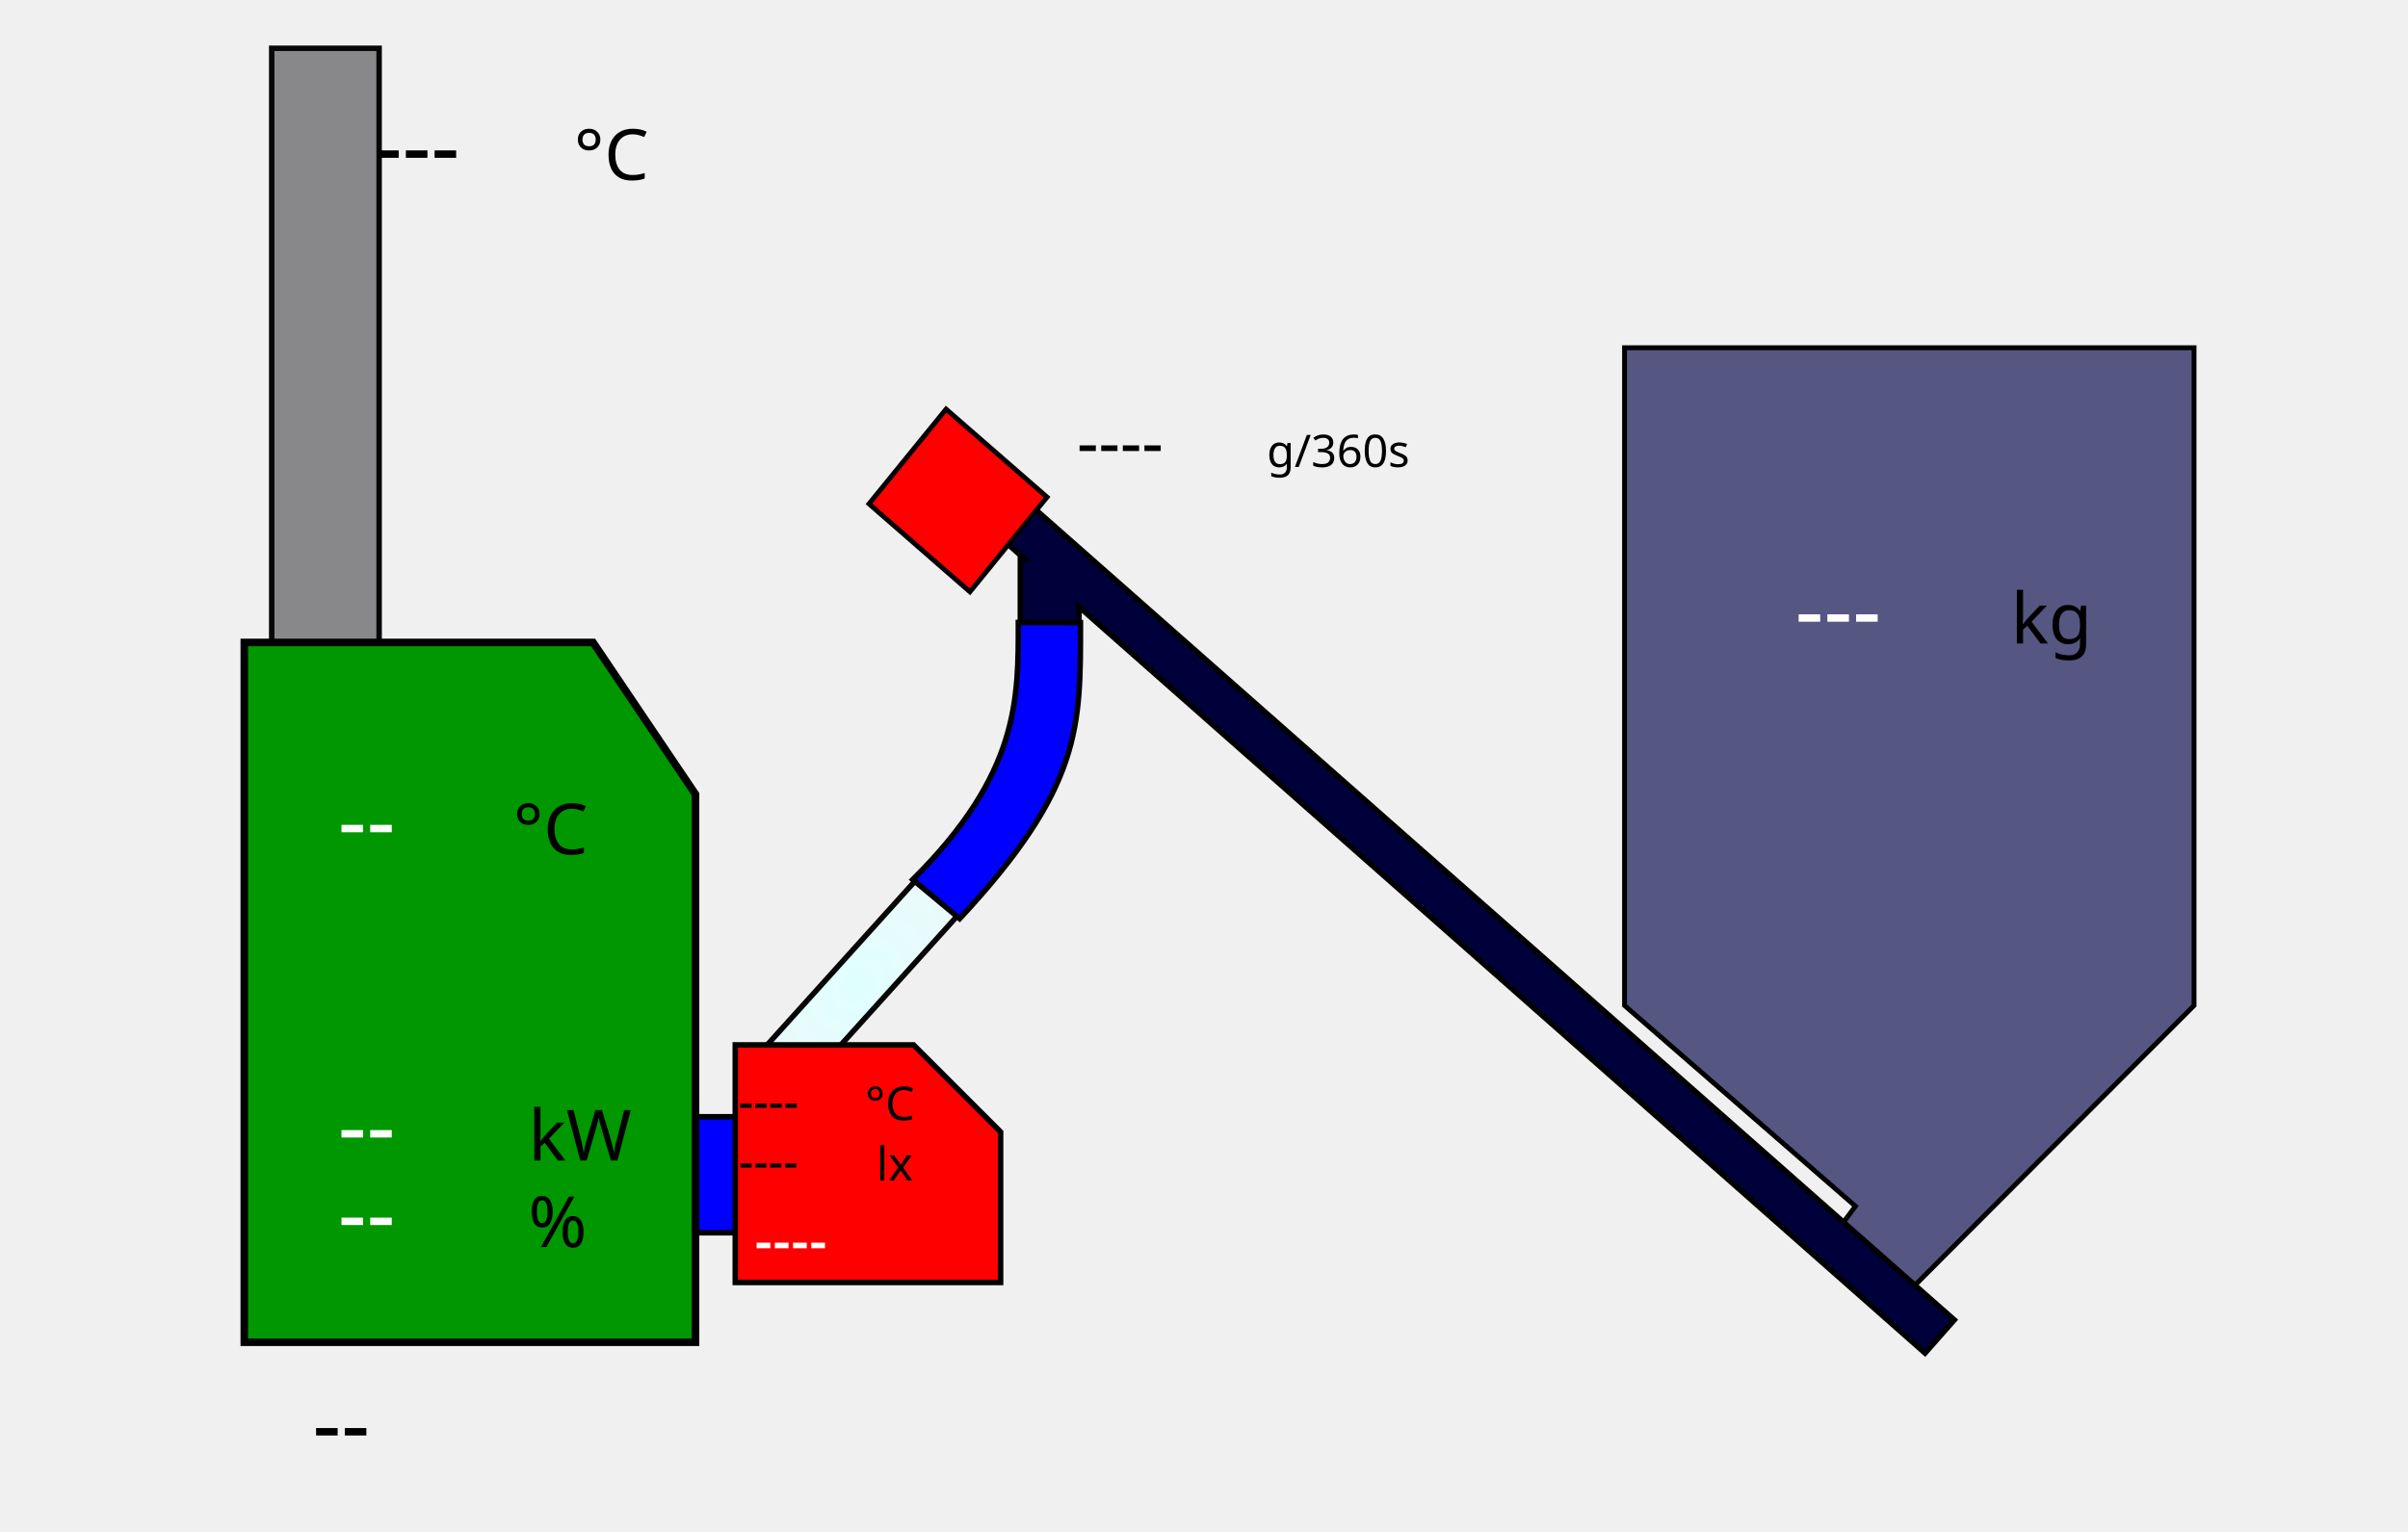
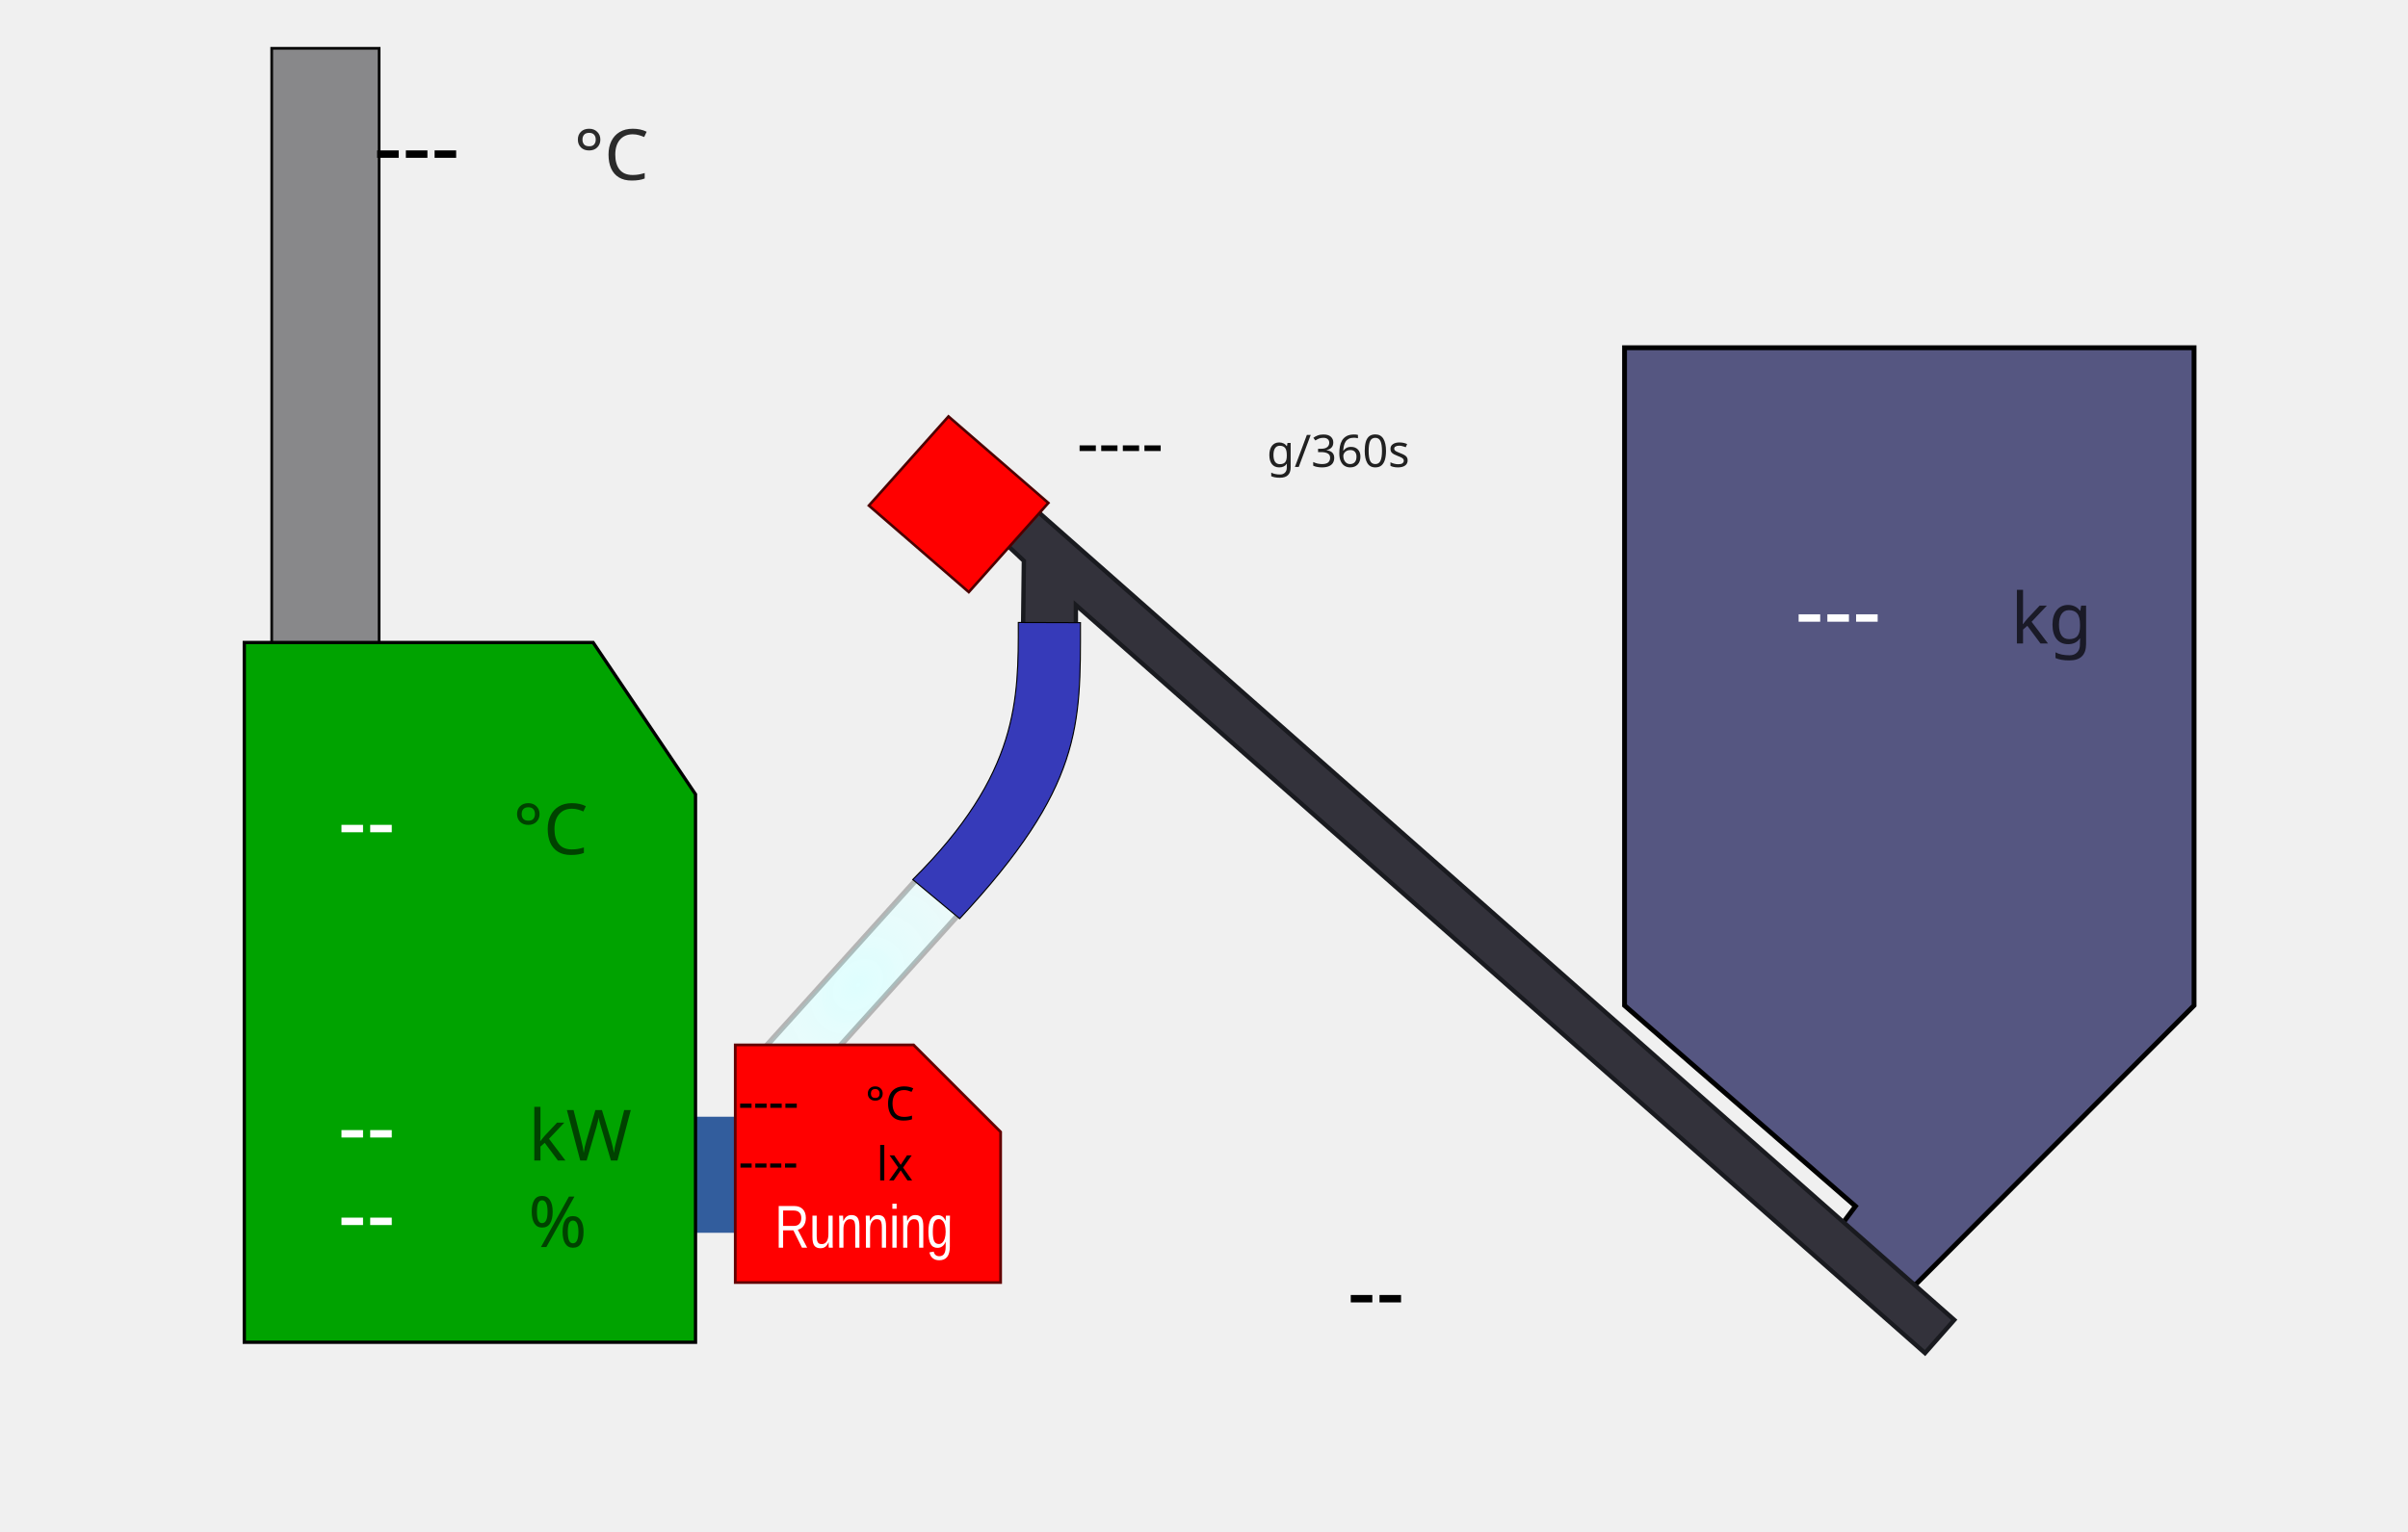
<svg xmlns="http://www.w3.org/2000/svg" xmlns:xlink="http://www.w3.org/1999/xlink" id="svg2" version="1.1" viewBox="0 0 440 280" width="100%" height="100%">
  <defs id="defs4">
    <linearGradient id="linearGradient3799">
      <stop style="stop-color:#deffff;stop-opacity:1;" offset="0" id="stop3801" />
      <stop id="stop3825" offset="0.5" style="stop-color:#eeffff;stop-opacity:0.498;" />
      <stop style="stop-color:#ffffff;stop-opacity:0;" offset="1" id="stop3803" />
    </linearGradient>
    <linearGradient id="linearGradient3773">
      <stop style="stop-color:#ffffff;stop-opacity:1;" offset="0" id="stop3775" />
      <stop id="stop3781" offset="0.5" style="stop-color:#ffffff;stop-opacity:0.498;" />
      <stop style="stop-color:#ffffff;stop-opacity:0;" offset="1" id="stop3777" />
    </linearGradient>
    <radialGradient xlink:href="#linearGradient3799" id="radialGradient3807" cx="-98.486" cy="319.858" fx="-98.486" fy="319.858" r="69.608" gradientTransform="matrix(1,0,0,0.7485906,0,80.41523)" gradientUnits="userSpaceOnUse" />
  </defs>
  <g id="layer1" transform="translate(-14.71875,-107.3438)">
-     <path style="opacity:0.971;fill:#858587;fill-opacity:1;fill-rule:evenodd;stroke:#000000;stroke-width:1;stroke-miterlimit:4;stroke-opacity:1;stroke-dasharray:none" d="m 64.368,116.171 0,233.594 19.625,0 0,-233.594 z" id="rect3831" />
-     <rect style="fill:#0000ff;fill-rule:evenodd;stroke:#000000;stroke-width:1px;stroke-linecap:butt;stroke-linejoin:miter;stroke-opacity:1" id="rect3061" width="29.294" height="21.213" x="140.988" y="311.458" />
-     <path style="fill:#555681;fill-opacity:1;fill-rule:evenodd;stroke:#000000;stroke-width:0.885px;stroke-linecap:butt;stroke-linejoin:miter;stroke-opacity:1" d="m 296.844,63.562 0,120.219 42.188,36.688 -5.053,6.768 12.705,10.906 54.223,-54.362 0,-120.219 z" transform="translate(14.71875,107.3438)" id="rect3077" />
-     <path style="fill:#00003b;fill-rule:evenodd;stroke:#000000;stroke-width:1px;stroke-linecap:butt;stroke-linejoin:miter;stroke-opacity:1;fill-opacity:1" d="M 184.031 88.562 L 178.688 94.625 L 187.25 102.188 L 186.438 102.188 L 186.438 115.75 L 197.156 115.75 L 197.156 110.906 L 351.75 247.312 L 357.094 241.25 L 184.031 88.562 z " transform="translate(14.71875,107.3438)" id="rect3072" />
-     <rect style="fill:url(#radialGradient3807);fill-rule:evenodd;stroke:#000000;stroke-width:1px;stroke-linecap:butt;stroke-linejoin:miter;stroke-opacity:1;fill-opacity:1;opacity:0.971" id="rect3068" width="45" height="10" x="-120.986" y="314.858" transform="matrix(0.6698965,-0.7424545,0.7424545,0.6698965,0,0)" />
-     <path style="fill:#009700;fill-opacity:1;fill-rule:evenodd;stroke:#000000;stroke-width:1.383px;stroke-linecap:butt;stroke-linejoin:miter;stroke-opacity:1" d="m 59.357,224.776 63.74,0 18.71,27.743 0,100.163 -82.45,0 z" id="rect3054" />
-     <path style="fill:#ff0000;fill-rule:evenodd;stroke:#000000;stroke-width:1px;stroke-linecap:butt;stroke-linejoin:miter;stroke-opacity:1;fill-opacity:1" d="m 134.35,190.982 32.577,0 15.91,15.91 c 0,17.93 0,27.527 0,27.527 l -48.487,0 z" id="rect3065" transform="translate(14.71875,107.3438)" />
-     <rect style="fill:#ff0000;fill-opacity:1;fill-rule:evenodd;stroke:#000000;stroke-width:0.884px;stroke-linecap:butt;stroke-linejoin:miter;stroke-opacity:1" id="rect3070" width="24.476" height="22.32" x="260.608" y="14.028" transform="matrix(0.7538026,0.657101,-0.6313135,0.7755277,0,0)" />
-     <path transform="translate(14.71875,107.3438)" style="fill:#0000ff;fill-rule:evenodd;stroke:#000000;stroke-width:1;stroke-linecap:butt;stroke-linejoin:miter;stroke-opacity:1;stroke-miterlimit:4;stroke-dasharray:none" d="m 186.071,113.775 11.355,0.033 c 0,18.864 0.401,29.982 -22.07,54.099 l -8.571,-7.143 c 19.545,-19.407 19.286,-33.101 19.286,-46.989 z" id="rect3074" />
+     <path style="opacity:0.971;fill:#858587;fill-opacity:1;fill-rule:evenodd;stroke:#000000;stroke-width:0.5;stroke-miterlimit:4;stroke-opacity:1;stroke-dasharray:none" d="m 64.368,116.171 0,233.594 19.625,0 0,-233.594 z" id="rect3831" />
+     <rect style="fill:#325d9d;fill-rule:evenodd;stroke:none;stroke-width:1px;stroke-linecap:butt;stroke-linejoin:miter;stroke-opacity:1;fill-opacity:1" id="rect3061" width="29.294" height="21.213" x="140.988" y="311.458" />
+     <path style="fill:#555681;fill-opacity:1;fill-rule:evenodd;stroke:#000000;stroke-width:0.885;stroke-linecap:butt;stroke-linejoin:miter;stroke-opacity:1;stroke-miterlimit:4;stroke-dasharray:none" d="m 296.844,63.562 0,120.219 42.188,36.688 -5.053,6.768 12.705,10.906 54.223,-54.362 0,-120.219 z" id="rect3077" transform="translate(14.71875,107.3438)" />
+     <path style="fill:#33323b;fill-opacity:1;fill-rule:evenodd;stroke:#191a1f;stroke-width:0.8;stroke-linecap:butt;stroke-linejoin:miter;stroke-miterlimit:4;stroke-opacity:1;stroke-dasharray:none" d="m 184.031,88.562 -5.344,6.062 8.4,7.887 -0.164,14.049 9.664,-1.136 0,-4.844 155.162,136.731 5.344,-6.062 z" transform="translate(14.71875,107.3438)" id="rect3072" />
+     <rect style="fill:url(#radialGradient3807);fill-rule:evenodd;stroke:#000000;stroke-width:1;stroke-linecap:butt;stroke-linejoin:miter;stroke-opacity:0.259;fill-opacity:1;opacity:0.971;stroke-miterlimit:4;stroke-dasharray:none" id="rect3068" width="45" height="10" x="-120.986" y="314.858" transform="matrix(0.6698965,-0.7424545,0.7424545,0.6698965,0,0)" />
+     <path style="fill:#00a300;fill-opacity:1;fill-rule:evenodd;stroke:#000000;stroke-width:0.6;stroke-linecap:butt;stroke-linejoin:miter;stroke-opacity:1;stroke-miterlimit:4;stroke-dasharray:none" d="m 59.357,224.776 63.74,0 18.71,27.743 0,100.163 -82.45,0 z" id="rect3054" />
+     <path style="fill:#ff0000;fill-rule:evenodd;stroke:#620000;stroke-width:0.5;stroke-linecap:butt;stroke-linejoin:miter;stroke-opacity:1;fill-opacity:1;stroke-miterlimit:4;stroke-dasharray:none" d="m 134.35,190.982 32.577,0 15.91,15.91 c 0,17.93 0,27.527 0,27.527 l -48.487,0 z" id="rect3065" transform="translate(14.71875,107.3438)" />
+     <rect style="fill:#ff0000;fill-opacity:1;fill-rule:evenodd;stroke:#4c0000;stroke-width:0.476;stroke-linecap:butt;stroke-linejoin:miter;stroke-miterlimit:4;stroke-opacity:1;stroke-dasharray:none" id="rect3070" width="24.152" height="21.841" x="262.466" y="15.546" transform="matrix(0.7558272,0.6547711,-0.6657951,0.7461346,0,0)" />
+     <path transform="translate(14.71875,107.3438)" style="fill:#363ab9;fill-rule:evenodd;stroke:#000000;stroke-width:0.2;stroke-linecap:butt;stroke-linejoin:miter;stroke-opacity:1;stroke-miterlimit:4;stroke-dasharray:none;fill-opacity:1" d="m 186.071,113.775 11.355,0.033 c 0,18.864 0.401,29.982 -22.07,54.099 l -8.571,-7.143 c 19.545,-19.407 19.286,-33.101 19.286,-46.989 z" id="rect3074" />
    <text xml:space="preserve" style="font-size:16.81px;font-style:normal;font-weight:normal;text-align:end;line-height:125%;letter-spacing:0px;word-spacing:0px;text-anchor:end;fill:#ffffff;fill-opacity:1;stroke:none;font-family:Sans" x="111.527" y="255.447" id="paramname:boiler_temp" class="pellmon-param" transform="scale(0.9697045,1.031242)">
      <tspan id="tspan3086" x="111.527" y="255.447">--</tspan>
    </text>
    <text transform="scale(0.9368593,1.067396)" id="paramname:chute_temp" y="292.36" x="183.351" style="font-size:9.135px;font-style:normal;font-weight:normal;text-align:end;line-height:125%;letter-spacing:0px;word-spacing:0px;text-anchor:end;fill:#000000;fill-opacity:1;stroke:none;font-family:Sans" xml:space="preserve">
      <tspan y="292.36" x="183.351" id="tspan3090">----</tspan>
    </text>
    <text xml:space="preserve" style="font-size:16.81px;font-style:normal;font-weight:normal;text-align:end;line-height:125%;letter-spacing:0px;word-spacing:0px;text-anchor:end;fill:#ffffff;fill-opacity:1;stroke:none;font-family:Sans" x="391.518" y="218.129" id="paramname:magazine_content" transform="scale(0.9697045,1.031242)">
      <tspan id="tspan3094" x="391.518" y="218.129">---</tspan>
    </text>
    <text xml:space="preserve" style="font-size:16.81px;font-style:normal;font-weight:normal;text-align:end;line-height:125%;letter-spacing:0px;word-spacing:0px;text-anchor:end;fill:#000000;fill-opacity:1;stroke:none;font-family:Sans" x="123.659" y="135.909" id="paramname:smoke_temp" transform="scale(0.9697045,1.031242)">
      <tspan id="tspan3838" x="123.659" y="135.909">---</tspan>
    </text>
    <text transform="scale(0.9697045,1.031242)" id="paramname:power_kW" y="309.547" x="111.527" style="font-size:16.81px;font-style:normal;font-weight:normal;text-align:end;line-height:125%;letter-spacing:0px;word-spacing:0px;text-anchor:end;fill:#ffffff;fill-opacity:1;stroke:none;font-family:Sans" xml:space="preserve">
      <tspan y="309.547" x="111.527" id="tspan3010">--</tspan>
    </text>
    <text xml:space="preserve" style="font-size:8.993px;font-style:normal;font-weight:normal;text-align:end;line-height:125%;letter-spacing:0px;word-spacing:0px;text-anchor:end;fill:#000000;fill-opacity:1;stroke:none;font-family:Sans" x="183.051" y="302.556" id="paramname:light" transform="scale(0.9368275,1.067432)">
      <tspan id="tspan3014" x="183.051" y="302.556">----</tspan>
    </text>
    <text transform="scale(0.9697045,1.031242)" id="paramname:feeder_capacity" y="186.919" x="250.848" style="font-size:12.649px;font-style:normal;font-weight:normal;text-align:end;line-height:125%;letter-spacing:0px;word-spacing:0px;text-anchor:end;fill:#000000;fill-opacity:1;stroke:none;font-family:Sans" xml:space="preserve">
      <tspan y="186.919" x="250.848" id="tspan3015">----</tspan>
    </text>
-     <text transform="scale(0.8889528,1.124919)" id="paramname:mode" y="300.915" x="171.612" style="font-size:11.634px;font-style:normal;font-weight:normal;line-height:125%;letter-spacing:0px;word-spacing:0px;fill:#ffffff;fill-opacity:1;stroke:none;font-family:Sans" xml:space="preserve">
-       <tspan y="300.915" x="171.612" id="tspan3019">----</tspan>
+     <text transform="scale(0.8889528,1.124919)" id="paramname:mode" y="298.146" x="175.807" style="font-size:9.838px;font-style:normal;font-weight:normal;line-height:125%;letter-spacing:0px;word-spacing:0px;fill:#ffffff;fill-opacity:1;stroke:none;font-family:Sans" xml:space="preserve">
+       <tspan y="298.146" x="175.807" id="tspan3019" style="font-size:9.838px;font-style:normal;font-variant:normal;font-weight:normal;font-stretch:normal;text-align:start;line-height:125%;writing-mode:lr-tb;text-anchor:start;font-family:Arial;-inkscape-font-specification:Arial">Running</tspan>
    </text>
-     <text xml:space="preserve" style="font-size:16.81px;font-style:normal;font-weight:normal;line-height:125%;letter-spacing:0px;word-spacing:0px;fill:#000000;fill-opacity:1;stroke:none;font-family:Sans" x="74.067" y="362.36" id="paramname:alarm" transform="scale(0.9697045,1.031242)">
-       <tspan id="tspan3023" x="74.067" y="362.36">--</tspan>
+     <text xml:space="preserve" style="font-size:16.81px;font-style:normal;font-weight:normal;line-height:125%;letter-spacing:0px;word-spacing:0px;fill:#000000;fill-opacity:1;stroke:none;font-family:Sans" x="269.036" y="338.776" id="paramname:alarm" transform="scale(0.9697045,1.031242)">
+       <tspan id="tspan3023" x="269.036" y="338.776">--</tspan>
    </text>
-     <text xml:space="preserve" style="font-size:12.907px;font-style:normal;font-weight:normal;line-height:125%;letter-spacing:0px;word-spacing:0px;fill:#000000;fill-opacity:1;stroke:none;font-family:Sans" x="108.498" y="263.491" id="text3018">
+     <text xml:space="preserve" style="font-size:12.907px;font-style:normal;font-weight:normal;line-height:125%;letter-spacing:0px;word-spacing:0px;fill:#000000;fill-opacity:0.596;stroke:none;font-family:Sans" x="108.498" y="263.491" id="text3018">
      <tspan id="tspan3020" x="108.498" y="263.491">°C</tspan>
    </text>
-     <text id="text3034" y="140.218" x="119.607" style="font-size:12.907px;font-style:normal;font-weight:normal;line-height:125%;letter-spacing:0px;word-spacing:0px;fill:#000000;fill-opacity:1;stroke:none;font-family:Sans" xml:space="preserve">
+     <text id="text3034" y="140.218" x="119.607" style="font-size:12.907px;font-style:normal;font-weight:normal;line-height:125%;letter-spacing:0px;word-spacing:0px;fill:#000000;fill-opacity:0.82;stroke:none;font-family:Sans" xml:space="preserve">
      <tspan y="140.218" x="119.607" id="tspan3036">°C</tspan>
    </text>
    <text xml:space="preserve" style="font-size:8.532px;font-style:normal;font-weight:normal;line-height:125%;letter-spacing:0px;word-spacing:0px;fill:#000000;fill-opacity:1;stroke:none;font-family:Sans" x="172.822" y="312.081" id="text3038">
      <tspan id="tspan3040" x="172.822" y="312.081">°C</tspan>
    </text>
-     <text id="text3046" y="319.463" x="111.252" style="font-size:12.907px;font-style:normal;font-weight:normal;line-height:125%;letter-spacing:0px;word-spacing:0px;fill:#000000;fill-opacity:1;stroke:none;font-family:Sans" xml:space="preserve">
+     <text id="text3046" y="319.463" x="111.252" style="font-size:12.907px;font-style:normal;font-weight:normal;line-height:125%;letter-spacing:0px;word-spacing:0px;fill:#000000;fill-opacity:0.596;stroke:none;font-family:Sans" xml:space="preserve">
      <tspan y="319.463" x="111.252" id="tspan3048">kW</tspan>
    </text>
-     <text xml:space="preserve" style="font-size:8.198px;font-style:normal;font-weight:normal;line-height:125%;letter-spacing:0px;word-spacing:0px;fill:#000000;fill-opacity:1;stroke:none;font-family:Sans" x="246.207" y="192.698" id="text3050">
+     <text xml:space="preserve" style="font-size:8.198px;font-style:normal;font-weight:normal;line-height:125%;letter-spacing:0px;word-spacing:0px;fill:#000000;fill-opacity:0.86;stroke:none;font-family:Sans" x="246.207" y="192.698" id="text3050">
      <tspan id="tspan3052" x="246.207" y="192.698">g/360s</tspan>
    </text>
-     <text id="text3054" y="224.963" x="382.161" style="font-size:12.907px;font-style:normal;font-weight:normal;line-height:125%;letter-spacing:0px;word-spacing:0px;fill:#000000;fill-opacity:1;stroke:none;font-family:Sans" xml:space="preserve">
+     <text id="text3054" y="224.963" x="382.161" style="font-size:12.907px;font-style:normal;font-weight:normal;line-height:125%;letter-spacing:0px;word-spacing:0px;fill:#000000;fill-opacity:0.693;stroke:none;font-family:Sans" xml:space="preserve">
      <tspan y="224.963" x="382.161" id="tspan3056">kg</tspan>
    </text>
    <text id="text3058" y="323.094" x="174.831" style="font-size:8.532px;font-style:normal;font-weight:normal;line-height:125%;letter-spacing:0px;word-spacing:0px;fill:#000000;fill-opacity:1;stroke:none;font-family:Sans" xml:space="preserve">
      <tspan y="323.094" x="174.831" id="tspan3060">lx</tspan>
    </text>
    <text xml:space="preserve" style="font-size:8.532px;font-style:normal;font-weight:normal;line-height:125%;letter-spacing:0px;word-spacing:0px;fill:#000000;fill-opacity:1;stroke:none;font-family:Sans" x="176.831" y="336.74" id="text3062">
      <tspan id="tspan3064" x="176.831" y="336.74" />
    </text>
    <text xml:space="preserve" style="font-size:16.81px;font-style:normal;font-weight:normal;text-align:end;line-height:125%;letter-spacing:0px;word-spacing:0px;text-anchor:end;fill:#ffffff;fill-opacity:1;stroke:none;font-family:Sans" x="111.527" y="325.062" id="paramname:power" transform="scale(0.9697045,1.031242)">
      <tspan id="tspan3068" x="111.527" y="325.062">--</tspan>
    </text>
-     <text xml:space="preserve" style="font-size:12.907px;font-style:normal;font-weight:normal;line-height:125%;letter-spacing:0px;word-spacing:0px;fill:#000000;fill-opacity:1;stroke:none;font-family:Sans" x="111.252" y="335.28" id="text3070">
+     <text xml:space="preserve" style="font-size:12.907px;font-style:normal;font-weight:normal;line-height:125%;letter-spacing:0px;word-spacing:0px;fill:#000000;fill-opacity:0.596;stroke:none;font-family:Sans" x="111.252" y="335.28" id="text3070">
      <tspan id="tspan3072" x="111.252" y="335.28">%</tspan>
    </text>
    <flowRoot xml:space="preserve" id="flowRoot3844" style="fill:black;stroke:none;stroke-opacity:1;stroke-width:1px;stroke-linejoin:miter;stroke-linecap:butt;fill-opacity:1;font-family:Sans;font-style:normal;font-weight:normal;font-size:40px;line-height:125%;letter-spacing:0px;word-spacing:0px">
      <flowRegion id="flowRegion3846">
        <rect id="rect3848" width="69.44" height="46.726" x="73.982" y="-1.652" />
      </flowRegion>
      <flowPara id="flowPara3850" />
    </flowRoot>
  </g>
</svg>
